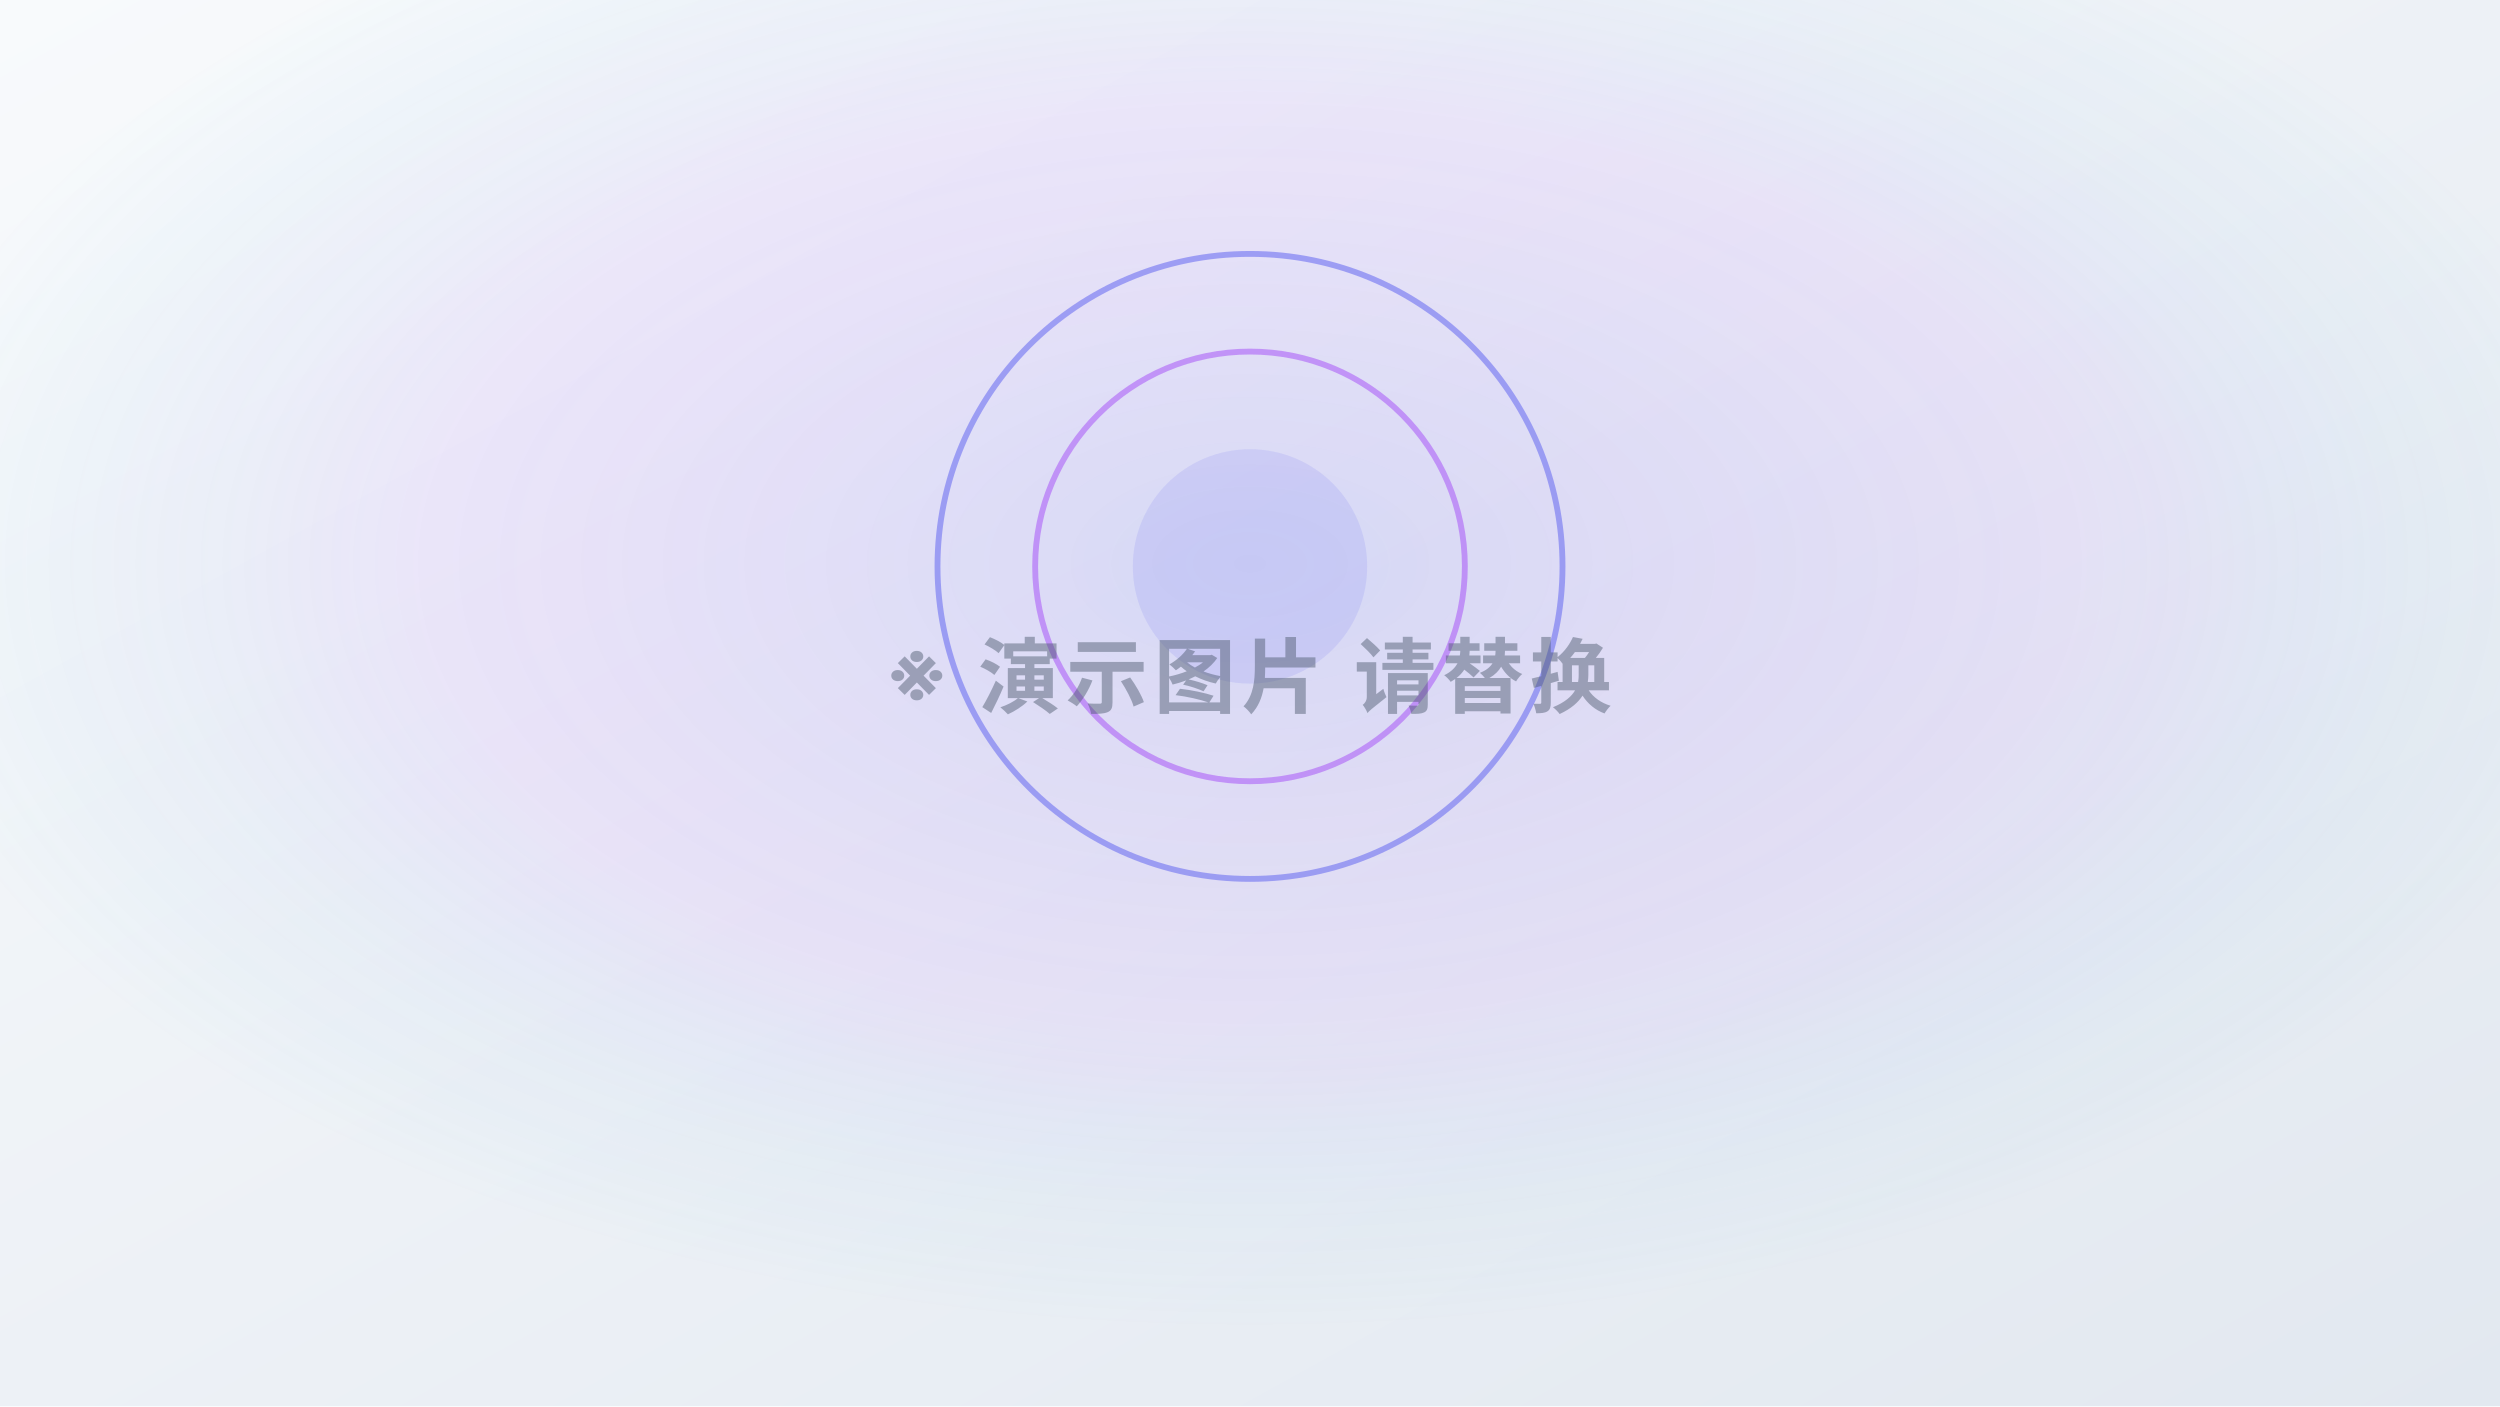
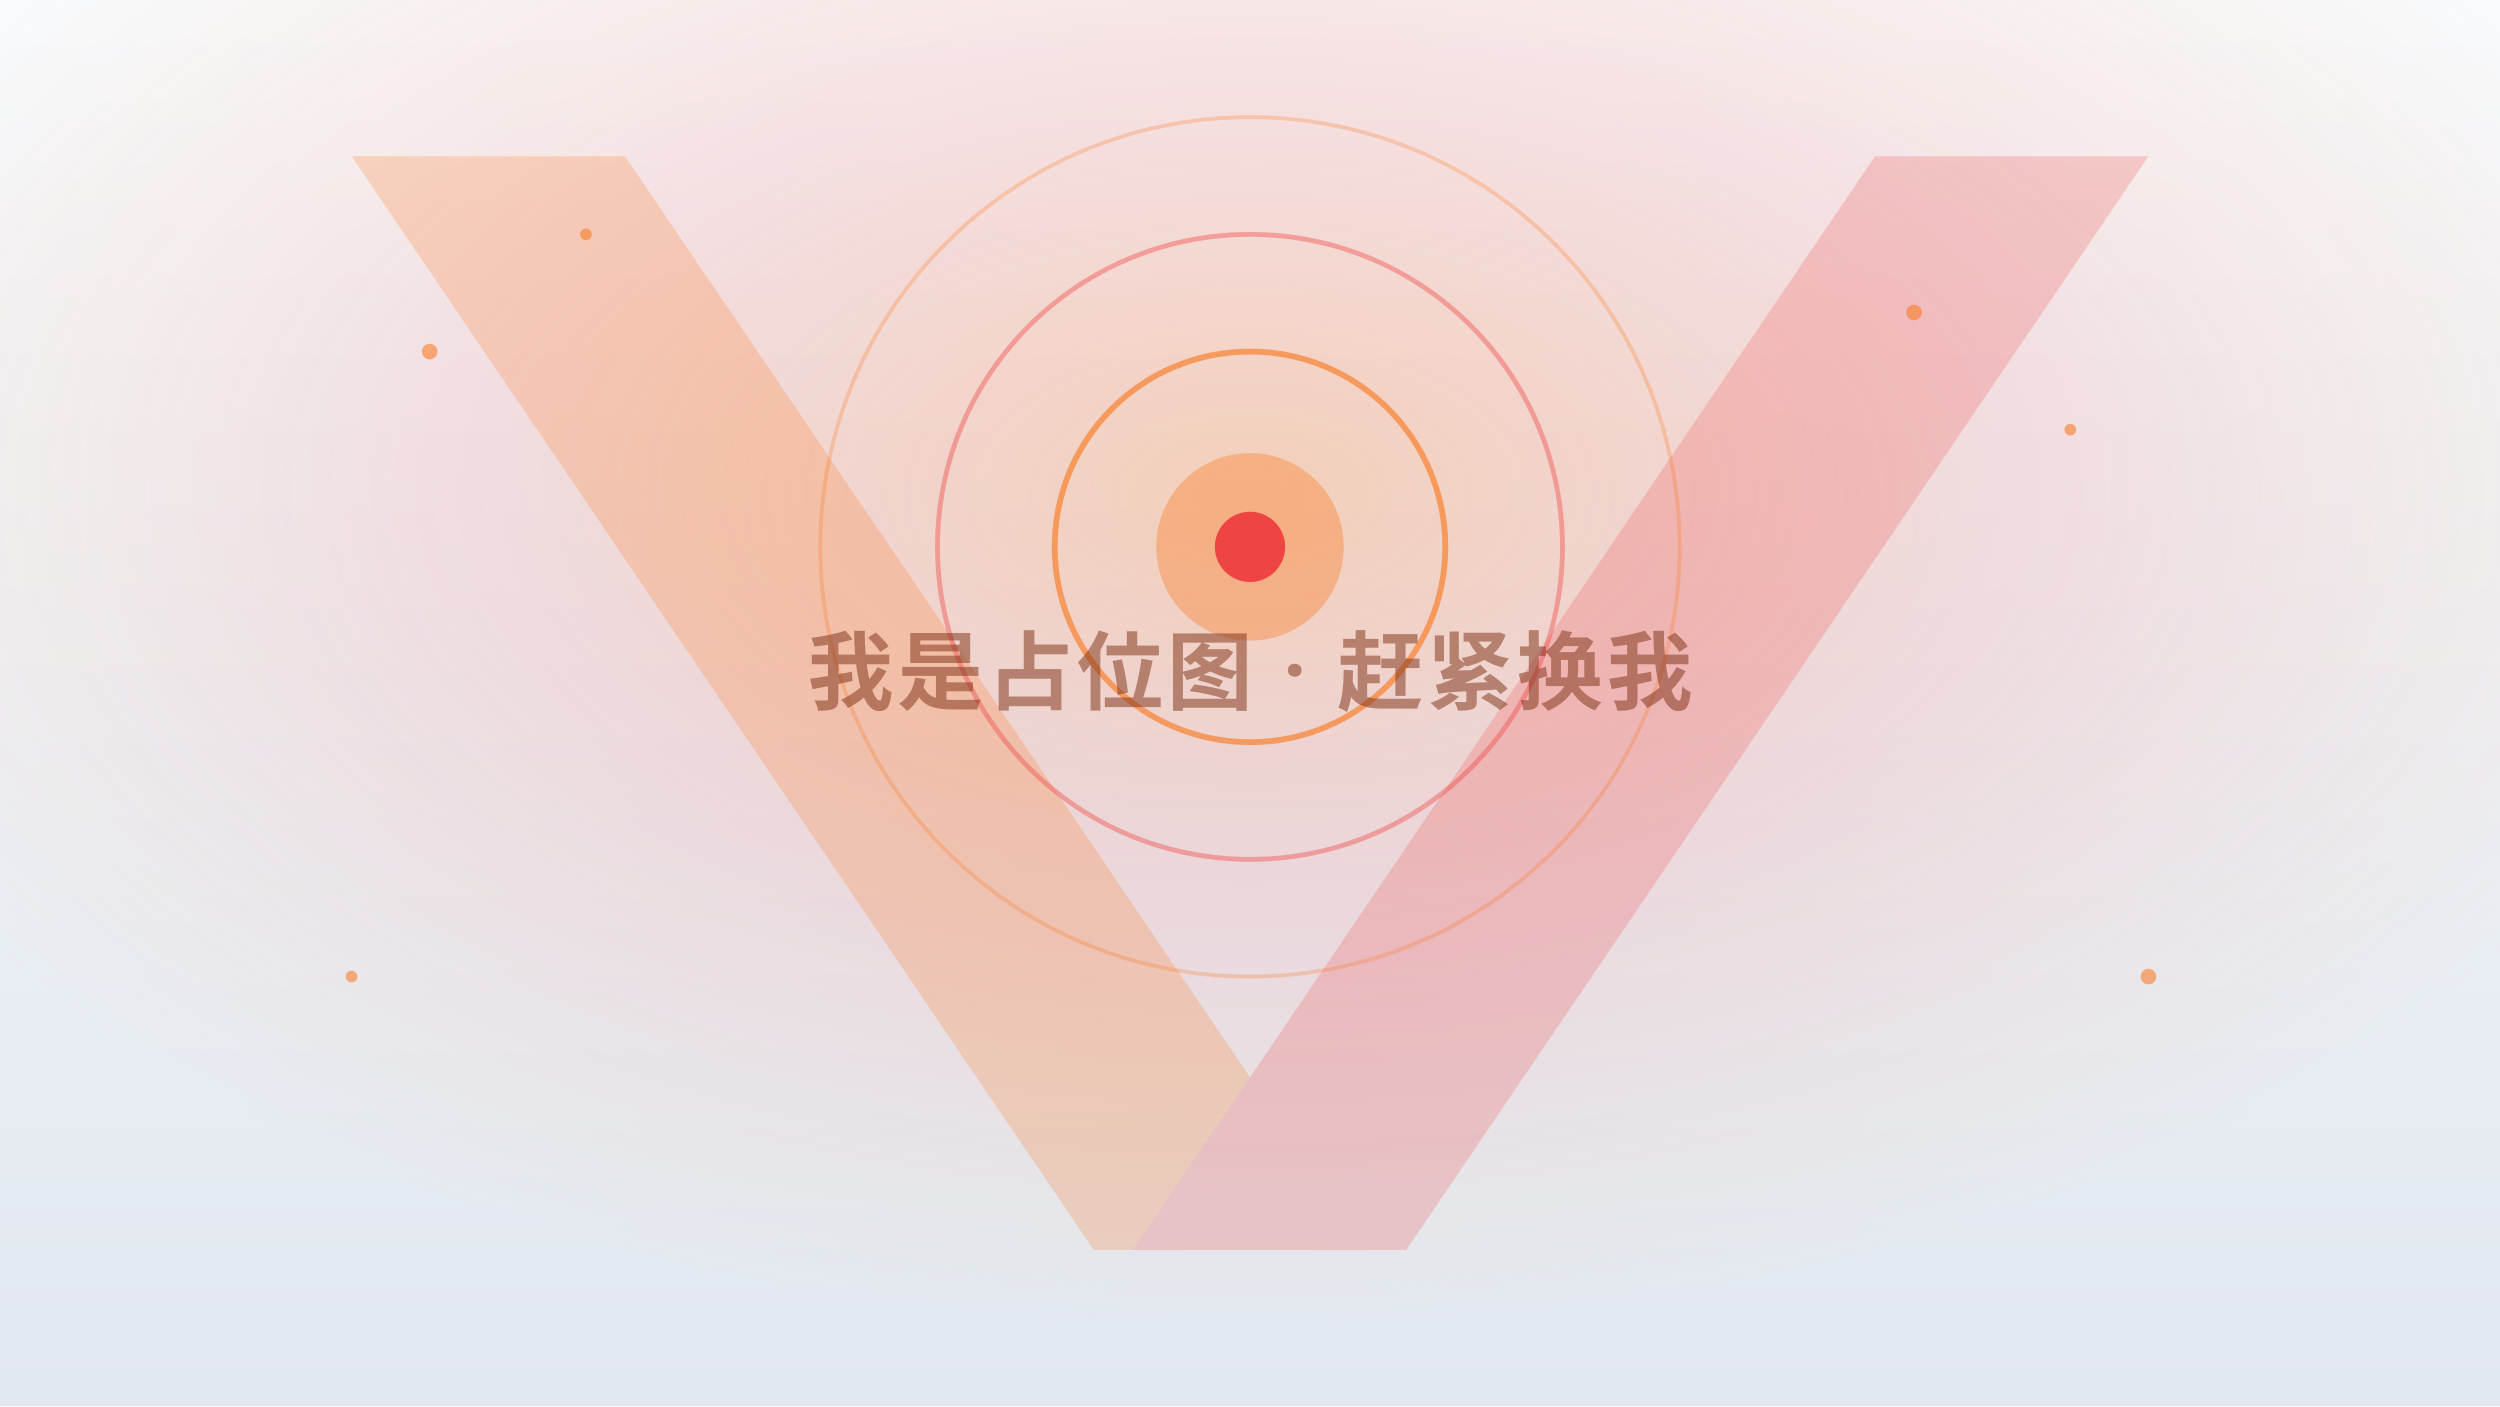
<svg xmlns="http://www.w3.org/2000/svg" viewBox="0 0 1280 720" width="1280" height="720">
  <defs>
-     <linearGradient id="bg" x1="0" y1="0" x2="1" y2="1">
+     <linearGradient id="bg" x1="0" y1="0" x2="0" y2="1">
      <stop offset="0%" stop-color="#F8FAFC" />
      <stop offset="100%" stop-color="#E2E8F0" />
    </linearGradient>
-     <radialGradient id="halo" cx="50%" cy="40%" r="55%">
-       <stop offset="0%" stop-color="#6366F1" stop-opacity="0.18" />
-       <stop offset="60%" stop-color="#A855F7" stop-opacity="0.10" />
-       <stop offset="100%" stop-color="#06B6D4" stop-opacity="0" />
+     <radialGradient id="halo" cx="50%" cy="35%" r="60%">
+       <stop offset="0%" stop-color="#F97316" stop-opacity="0.28" />
+       <stop offset="55%" stop-color="#EF4444" stop-opacity="0.12" />
+       <stop offset="100%" stop-color="#F97316" stop-opacity="0" />
    </radialGradient>
  </defs>
  <rect width="1280" height="720" fill="url(#bg)" />
  <rect width="1280" height="720" fill="url(#halo)" />
-   <g opacity="0.55">
-     <circle cx="640" cy="290" r="160" fill="none" stroke="#6366F1" stroke-width="3" />
-     <circle cx="640" cy="290" r="110" fill="none" stroke="#A855F7" stroke-width="3" />
-     <circle cx="640" cy="290" r="60" fill="#6366F1" opacity="0.25" />
+   <g opacity="0.22">
+     <polygon points="180,80 320,80 700,640 560,640" fill="#F97316" />
+     <polygon points="960,80 1100,80 720,640 580,640" fill="#EF4444" />
  </g>
-   <g opacity="0.45">
-     <text x="640" y="360" text-anchor="middle" font-family="-apple-system,Segoe UI,Roboto,PingFang SC,Microsoft YaHei,sans-serif" font-size="42" font-weight="700" fill="#475569" letter-spacing="3">
-       ※ 演示图片 请替换
+   <g>
+     <circle cx="640" cy="280" r="220" fill="none" stroke="#F97316" stroke-width="2" opacity="0.25" />
+     <circle cx="640" cy="280" r="160" fill="none" stroke="#EF4444" stroke-width="2.5" opacity="0.4" />
+     <circle cx="640" cy="280" r="100" fill="none" stroke="#F97316" stroke-width="3" opacity="0.6" />
+     <circle cx="640" cy="280" r="48" fill="#F97316" opacity="0.35" />
+     <circle cx="640" cy="280" r="18" fill="#EF4444" />
+   </g>
+   <g fill="#F97316" opacity="0.55">
+     <circle cx="220" cy="180" r="4" />
+     <circle cx="300" cy="120" r="3" />
+     <circle cx="980" cy="160" r="4" />
+     <circle cx="1060" cy="220" r="3" />
+     <circle cx="180" cy="500" r="3" />
+     <circle cx="1100" cy="500" r="4" />
+   </g>
+   <g opacity="0.5">
+     <text x="640" y="360" text-anchor="middle" font-family="-apple-system,Segoe UI,Roboto,PingFang SC,Microsoft YaHei,sans-serif" font-size="44" font-weight="700" fill="#7C2D12" letter-spacing="2">
+       我是占位图 · 赶紧换我
    </text>
  </g>
</svg>
